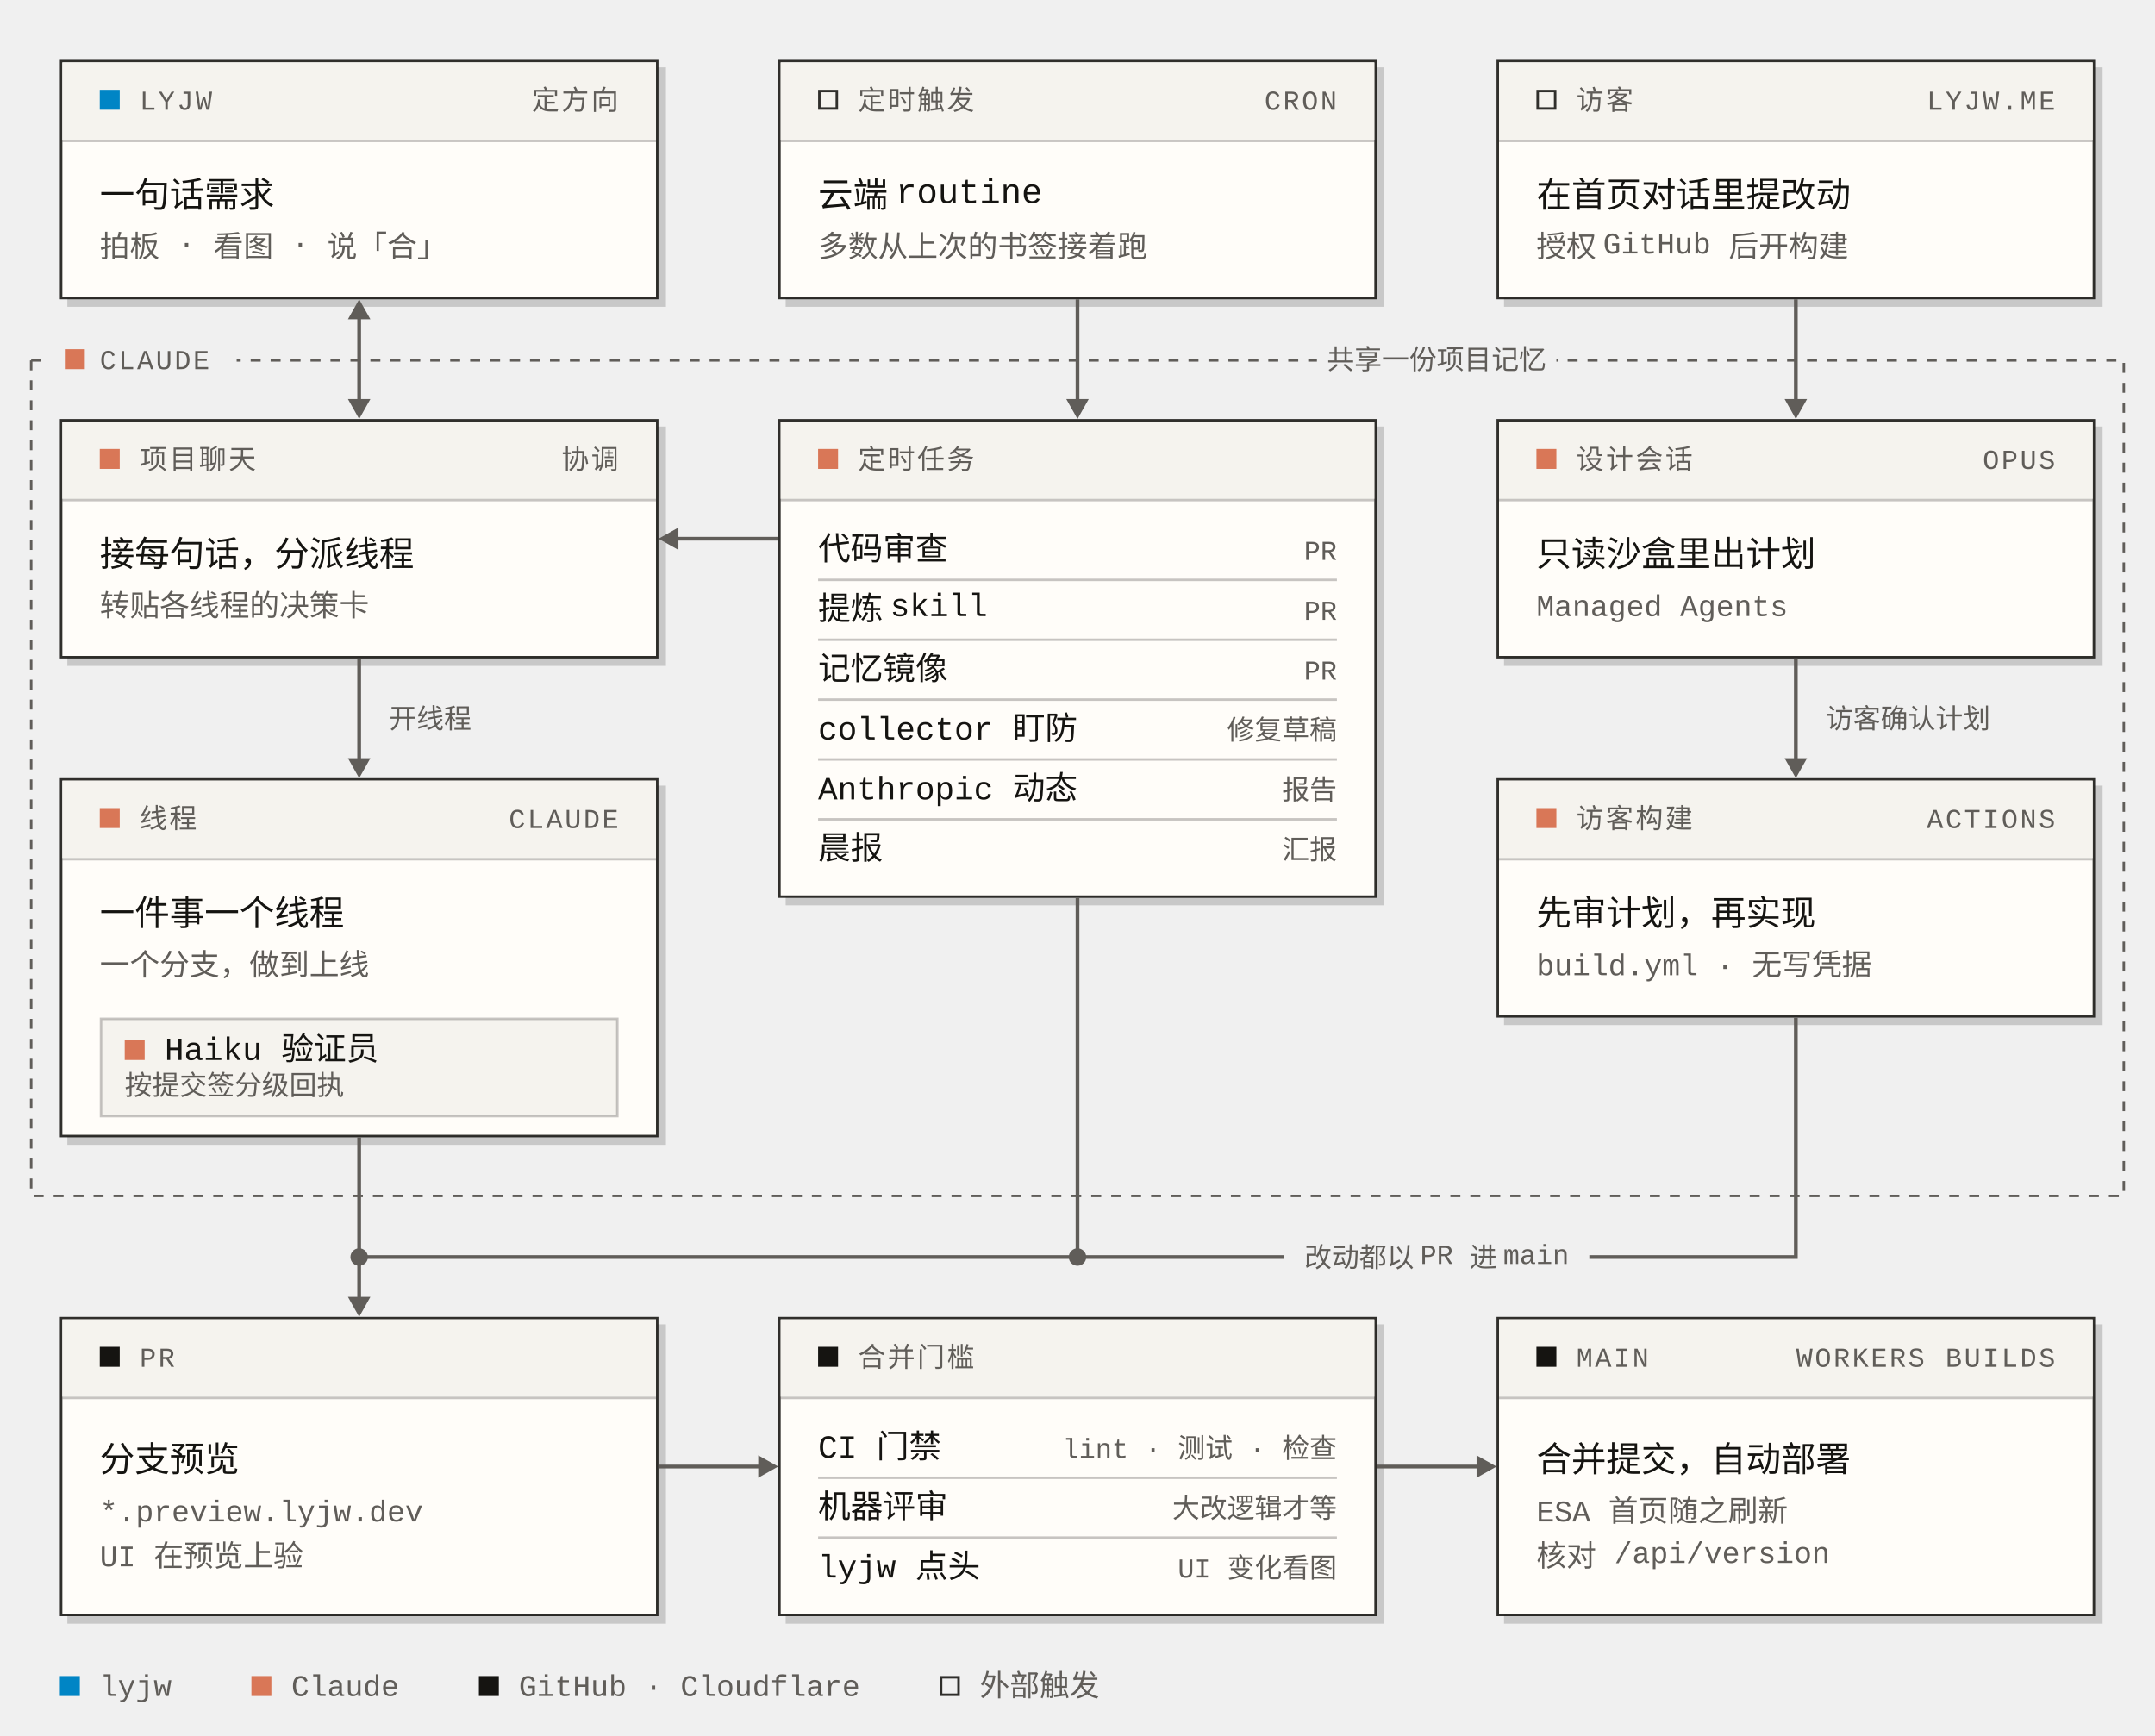
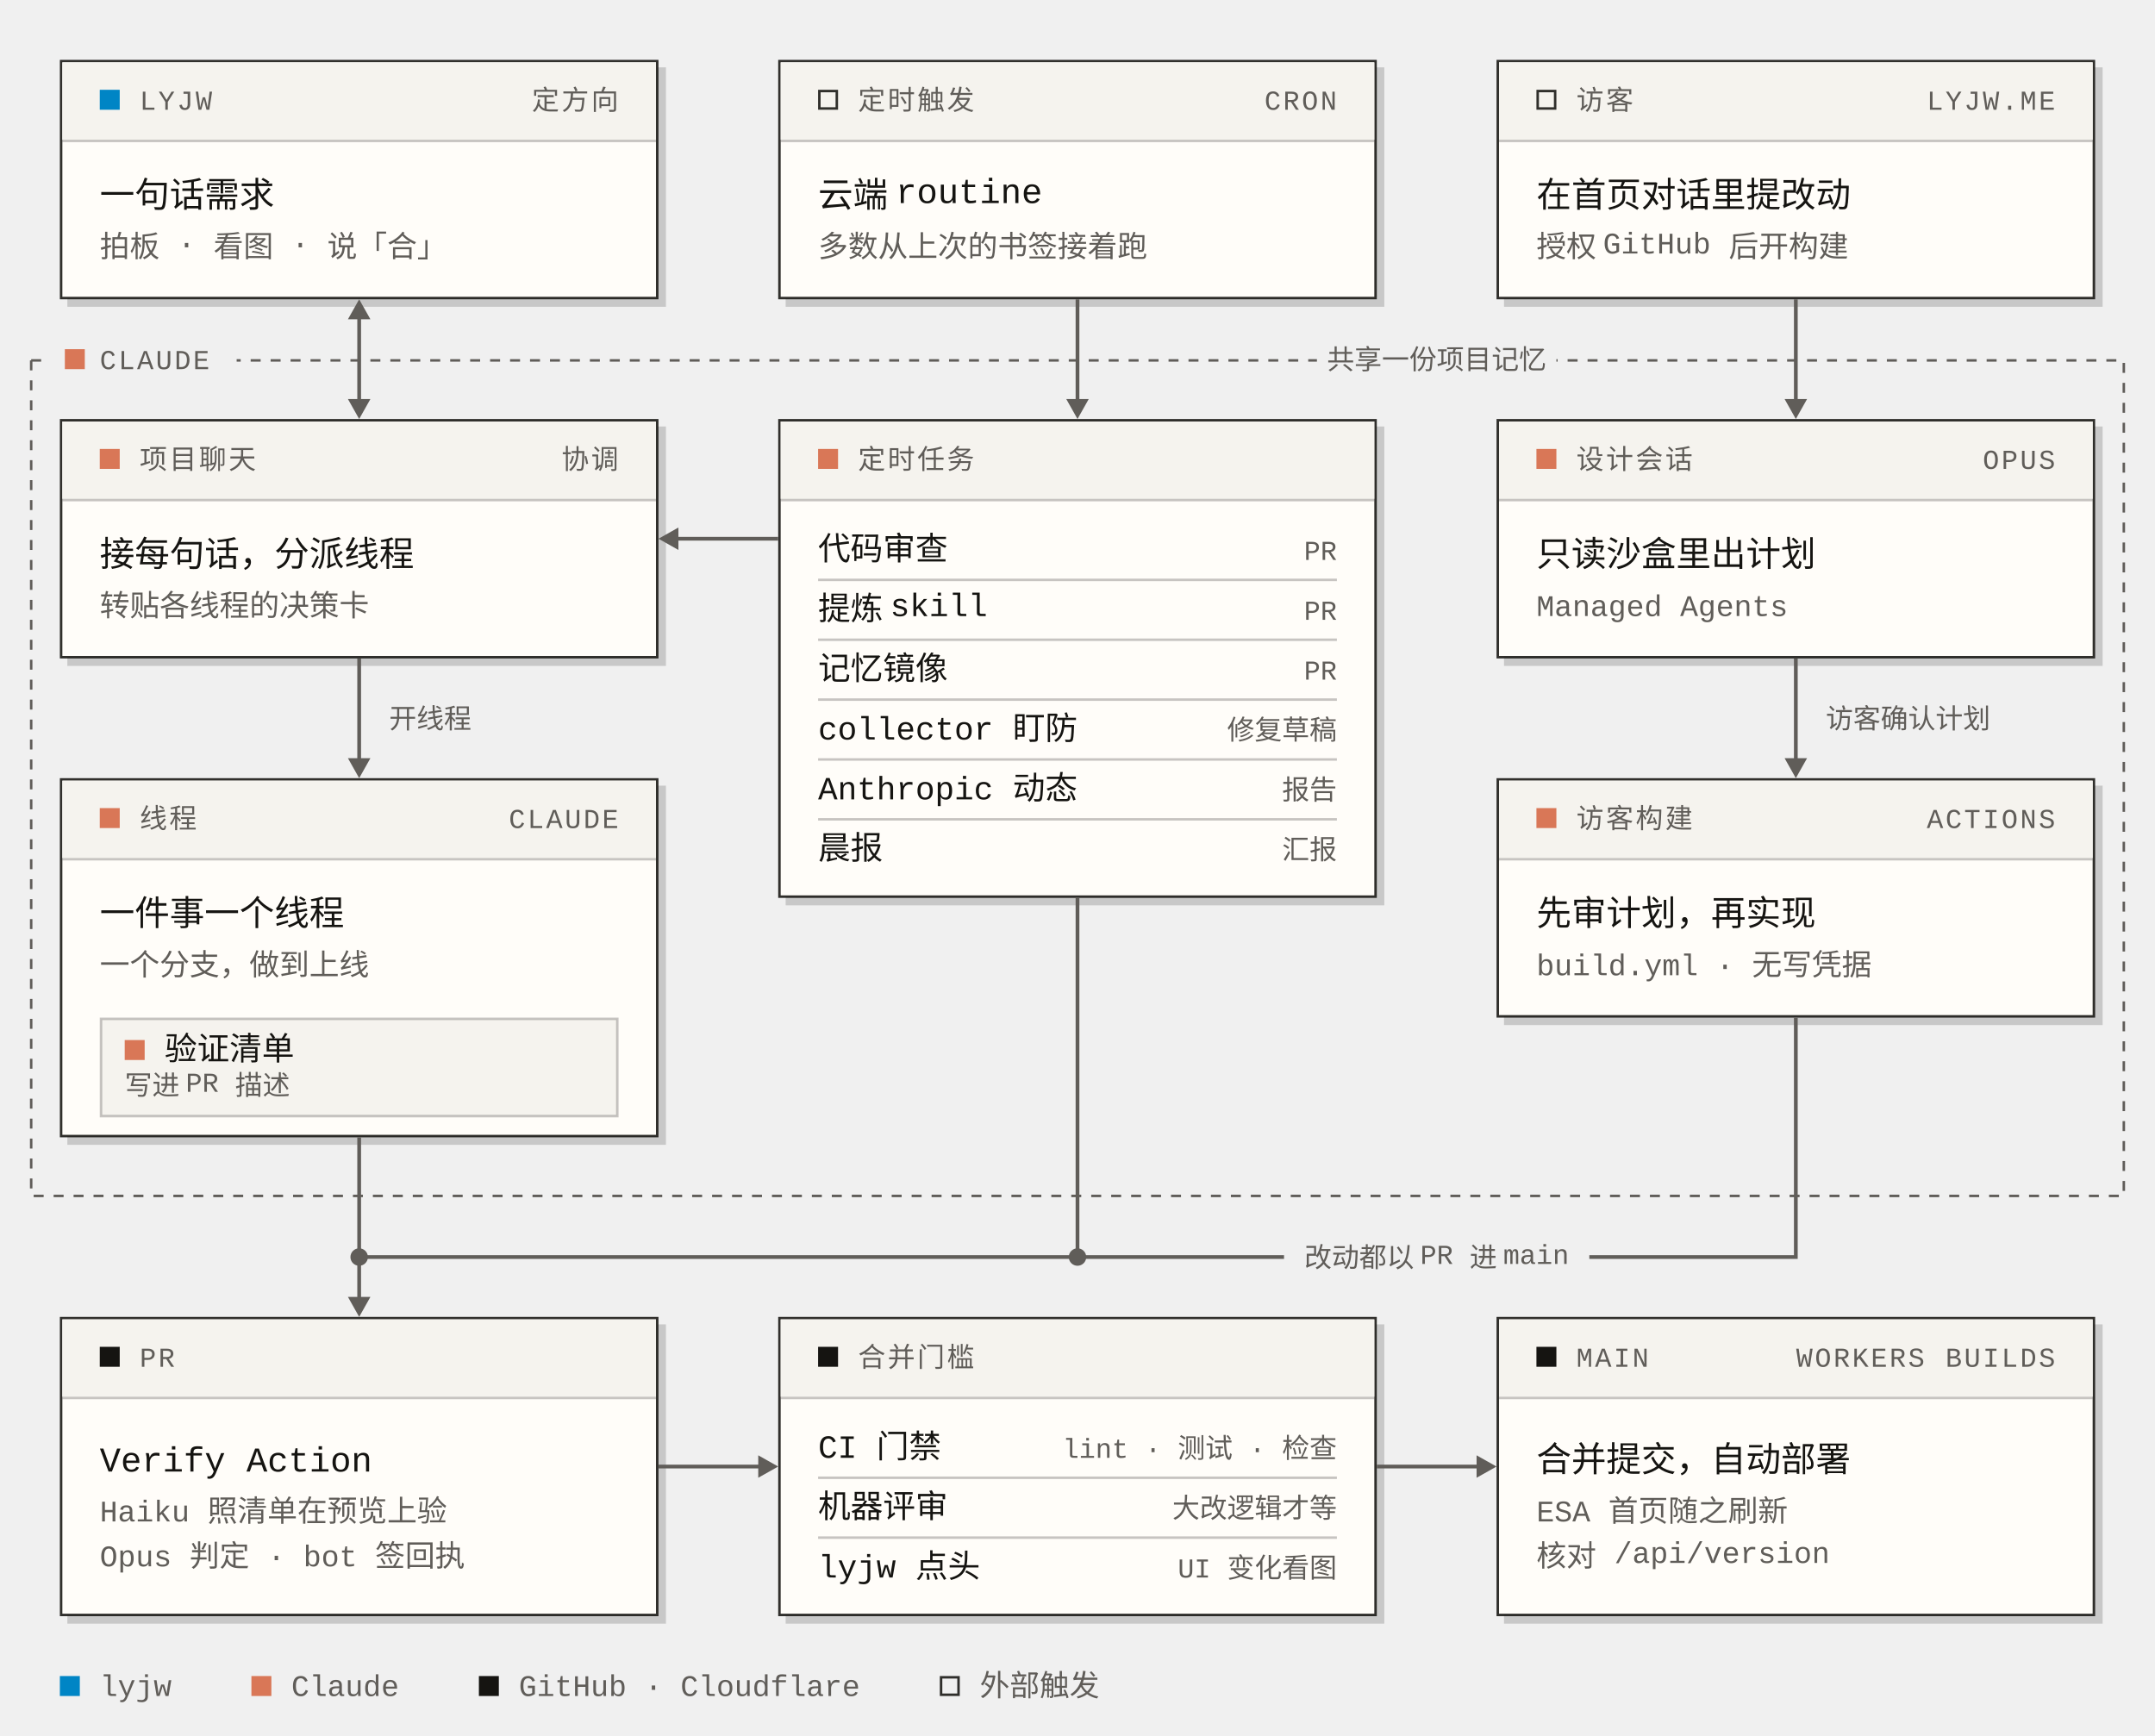
<svg xmlns="http://www.w3.org/2000/svg" viewBox="0 0 864 696" width="864" height="696" role="img" aria-labelledby="title desc">
  <style>text{font-family:'Geist Mono', ui-monospace, SFMono-Regular, 'SF Mono', Menlo, Consolas, 'Liberation Mono', monospace, 'PingFang SC', 'Hiragino Sans GB', 'Noto Sans CJK SC', 'Microsoft YaHei', sans-serif;font-variant-numeric:tabular-nums slashed-zero}.card{fill:#fffdf9;stroke:#151411e0}.shadow{fill:#1514112e}.head{fill:#f5f3ee}.rule{stroke:#1514113d}.chip{fill:#f5f3ee;stroke:#1514113d}.region{fill:none;stroke:#605d59;stroke-dasharray:4 4}.edge{fill:none;stroke:#605d59;stroke-width:1.5}.edge.dash{stroke-dasharray:5 4}.tip{fill:#605d59}.label{font-size:11px;letter-spacing:0.88px;fill:#605d59}.title{font-size:14px;font-weight:500;fill:#151411}.body{font-size:13px;fill:#151411}.cap{font-size:12px;fill:#605d59}.small{font-size:11px;fill:#605d59}.m-worker{fill:#3e70c9}.m-do{fill:#3ba946}.m-store{fill:#8255c7}.m-lyjw{fill:#0085c5}.m-claude{fill:#d97757}.m-flow{fill:#151411}.m-outside{fill:none;stroke:#151411e0}</style>
  <defs>
    <mask id="gaps" maskUnits="userSpaceOnUse" x="0" y="0" width="864" height="696">
      <rect width="864" height="696" fill="#fff" />
      <rect x="20" y="136" width="74.88" height="16" />
      <rect x="152" y="280" width="41" height="16" />
      <rect x="728" y="280" width="74" height="16" />
      <rect x="514.8" y="496" width="122.4" height="16" />
      <rect x="528" y="136" width="96" height="16" />
    </mask>
  </defs>
  <g mask="url(#gaps)">
    <rect class="region" x="12.5" y="144.5" width="839" height="335" />
  </g>
  <rect class="shadow" x="27" y="27" width="240" height="96" />
  <rect class="card" x="24.5" y="24.5" width="239" height="95" />
  <rect class="head" x="25" y="25" width="238" height="31" />
  <path class="rule" d="M25 56.5H263" />
  <rect class="m-lyjw" x="40" y="36" width="8" height="8" />
  <text class="label" x="56" y="44">LYJW</text>
  <text class="label" x="248" y="44" text-anchor="end">定方向</text>
  <text class="title" x="40" y="83">一句话需求</text>
  <text class="cap" x="40" y="103">拍板 · 看图 · 说「合」</text>
  <rect class="shadow" x="315" y="27" width="240" height="96" />
  <rect class="card" x="312.5" y="24.5" width="239" height="95" />
  <rect class="head" x="313" y="25" width="238" height="31" />
  <path class="rule" d="M313 56.5H551" />
  <rect class="m-outside" x="328.5" y="36.5" width="7" height="7" />
  <text class="label" x="344" y="44">定时触发</text>
  <text class="label" x="536" y="44" text-anchor="end">CRON</text>
  <text class="title" x="328" y="83">云端 routine</text>
  <text class="cap" x="328" y="103">多数从上次的书签接着跑</text>
  <rect class="shadow" x="603" y="27" width="240" height="96" />
  <rect class="card" x="600.5" y="24.5" width="239" height="95" />
  <rect class="head" x="601" y="25" width="238" height="31" />
  <path class="rule" d="M601 56.5H839" />
  <rect class="m-outside" x="616.5" y="36.5" width="7" height="7" />
  <text class="label" x="632" y="44">访客</text>
  <text class="label" x="824" y="44" text-anchor="end">LYJW.ME</text>
  <text class="title" x="616" y="83">在首页对话里提改动</text>
  <text class="cap" x="616" y="103">授权 GitHub 后开构建</text>
  <rect class="shadow" x="27" y="171" width="240" height="96" />
  <rect class="card" x="24.5" y="168.5" width="239" height="95" />
  <rect class="head" x="25" y="169" width="238" height="31" />
  <path class="rule" d="M25 200.5H263" />
  <rect class="m-claude" x="40" y="180" width="8" height="8" />
  <text class="label" x="56" y="188">项目聊天</text>
  <text class="label" x="248" y="188" text-anchor="end">协调</text>
  <text class="title" x="40" y="227">接每句话，分派线程</text>
  <text class="cap" x="40" y="247">转贴各线程的决策卡</text>
  <rect class="shadow" x="27" y="315" width="240" height="144" />
  <rect class="card" x="24.5" y="312.5" width="239" height="143" />
  <rect class="head" x="25" y="313" width="238" height="31" />
  <path class="rule" d="M25 344.5H263" />
  <rect class="m-claude" x="40" y="324" width="8" height="8" />
  <text class="label" x="56" y="332">线程</text>
  <text class="label" x="248" y="332" text-anchor="end">CLAUDE</text>
  <text class="title" x="40" y="371">一件事一个线程</text>
  <text class="cap" x="40" y="391">一个分支，做到上线</text>
  <rect class="chip" x="40.5" y="408.5" width="207" height="39" />
  <rect class="m-claude" x="50" y="417" width="8" height="8" />
-   <text class="body" x="66" y="425">Haiku 验证员</text>
-   <text class="small" x="50" y="439">按提交签分级回执</text>
+   <text class="body" x="66" y="425">验证清单</text>
+   <text class="small" x="50" y="439">写进 PR 描述</text>
  <rect class="shadow" x="315" y="171" width="240" height="192" />
  <rect class="card" x="312.5" y="168.5" width="239" height="191" />
  <rect class="head" x="313" y="169" width="238" height="31" />
  <path class="rule" d="M313 200.5H551" />
  <rect class="m-claude" x="328" y="180" width="8" height="8" />
  <text class="label" x="344" y="188">定时任务</text>
  <text class="body" x="328" y="224.5">代码审查</text>
  <text class="small" x="536" y="224.5" text-anchor="end">PR</text>
  <path class="rule" d="M328 232.5H536" />
  <text class="body" x="328" y="248.5">提炼 skill</text>
  <text class="small" x="536" y="248.5" text-anchor="end">PR</text>
  <path class="rule" d="M328 256.5H536" />
  <text class="body" x="328" y="272.5">记忆镜像</text>
  <text class="small" x="536" y="272.5" text-anchor="end">PR</text>
  <path class="rule" d="M328 280.5H536" />
  <text class="body" x="328" y="296.5">collector 盯防</text>
  <text class="small" x="536" y="296.5" text-anchor="end">修复草稿</text>
  <path class="rule" d="M328 304.5H536" />
  <text class="body" x="328" y="320.5">Anthropic 动态</text>
  <text class="small" x="536" y="320.5" text-anchor="end">报告</text>
  <path class="rule" d="M328 328.5H536" />
  <text class="body" x="328" y="344.5">晨报</text>
  <text class="small" x="536" y="344.5" text-anchor="end">汇报</text>
  <rect class="shadow" x="603" y="171" width="240" height="96" />
  <rect class="card" x="600.5" y="168.5" width="239" height="95" />
  <rect class="head" x="601" y="169" width="238" height="31" />
  <path class="rule" d="M601 200.5H839" />
  <rect class="m-claude" x="616" y="180" width="8" height="8" />
  <text class="label" x="632" y="188">设计会话</text>
  <text class="label" x="824" y="188" text-anchor="end">OPUS</text>
  <text class="title" x="616" y="227">只读沙盒里出计划</text>
  <text class="cap" x="616" y="247">Managed Agents</text>
  <rect class="shadow" x="603" y="315" width="240" height="96" />
  <rect class="card" x="600.5" y="312.5" width="239" height="95" />
  <rect class="head" x="601" y="313" width="238" height="31" />
  <path class="rule" d="M601 344.5H839" />
  <rect class="m-claude" x="616" y="324" width="8" height="8" />
  <text class="label" x="632" y="332">访客构建</text>
  <text class="label" x="824" y="332" text-anchor="end">ACTIONS</text>
  <text class="title" x="616" y="371">先审计划，再实现</text>
  <text class="cap" x="616" y="391">build.yml · 无写凭据</text>
  <rect class="shadow" x="27" y="531" width="240" height="120" />
  <rect class="card" x="24.5" y="528.5" width="239" height="119" />
  <rect class="head" x="25" y="529" width="238" height="31" />
  <path class="rule" d="M25 560.5H263" />
  <rect class="m-flow" x="40" y="540" width="8" height="8" />
  <text class="label" x="56" y="548">PR</text>
-   <text class="title" x="40" y="590">分支预览</text>
-   <text class="cap" x="40" y="610">*.preview.lyjw.dev</text>
-   <text class="cap" x="40" y="628">UI 在预览上验</text>
+   <text class="title" x="40" y="590">Verify Action</text>
+   <text class="cap" x="40" y="610">Haiku 照清单在预览上验</text>
+   <text class="cap" x="40" y="628">Opus 判定 · bot 签回执</text>
  <rect class="shadow" x="315" y="531" width="240" height="120" />
  <rect class="card" x="312.5" y="528.5" width="239" height="119" />
  <rect class="head" x="313" y="529" width="238" height="31" />
  <path class="rule" d="M313 560.5H551" />
  <rect class="m-flow" x="328" y="540" width="8" height="8" />
  <text class="label" x="344" y="548">合并门槛</text>
  <text class="body" x="328" y="584.5">CI 门禁</text>
  <text class="small" x="536" y="584.5" text-anchor="end">lint · 测试 · 检查</text>
  <path class="rule" d="M328 592.5H536" />
  <text class="body" x="328" y="608.5">机器评审</text>
  <text class="small" x="536" y="608.5" text-anchor="end">大改逻辑才等</text>
  <path class="rule" d="M328 616.5H536" />
  <text class="body" x="328" y="632.5">lyjw 点头</text>
  <text class="small" x="536" y="632.5" text-anchor="end">UI 变化看图</text>
  <rect class="shadow" x="603" y="531" width="240" height="120" />
  <rect class="card" x="600.5" y="528.5" width="239" height="119" />
  <rect class="head" x="601" y="529" width="238" height="31" />
  <path class="rule" d="M601 560.5H839" />
  <rect class="m-flow" x="616" y="540" width="8" height="8" />
  <text class="label" x="632" y="548">MAIN</text>
  <text class="label" x="824" y="548" text-anchor="end">WORKERS BUILDS</text>
  <text class="title" x="616" y="590">合并提交，自动部署</text>
  <text class="cap" x="616" y="610">ESA 首页随之刷新</text>
  <text class="cap" x="616" y="628">核对 /api/version</text>
  <g mask="url(#gaps)">
    <path class="tip" d="M144 168L139.5 160L148.5 160Z" />
    <path class="tip" d="M144 120L148.5 128L139.5 128Z" />
    <path class="edge" d="M144 126L144 162" />
    <path class="tip" d="M432 168L427.5 160L436.5 160Z" />
    <path class="edge" d="M432 120L432 162" />
    <path class="tip" d="M720 168L715.5 160L724.5 160Z" />
    <path class="edge" d="M720 120L720 162" />
    <path class="tip" d="M264 216L272 211.5L272 220.5Z" />
    <path class="edge" d="M312 216L270 216" />
    <path class="tip" d="M144 312L139.5 304L148.5 304Z" />
    <path class="edge" d="M144 264L144 306" />
    <path class="tip" d="M720 312L715.5 304L724.5 304Z" />
    <path class="edge" d="M720 264L720 306" />
    <path class="tip" d="M144 528L139.5 520L148.5 520Z" />
    <path class="edge" d="M144 456L144 522" />
    <path class="edge" d="M432 360L432 504L144 504" />
    <path class="edge" d="M720 408L720 504L432 504" />
    <circle class="tip" cx="144" cy="504" r="3.5" />
    <circle class="tip" cx="432" cy="504" r="3.5" />
    <path class="tip" d="M312 588L304 592.5L304 583.5Z" />
    <path class="edge" d="M264 588L306 588" />
    <path class="tip" d="M600 588L592 592.5L592 583.5Z" />
    <path class="edge" d="M552 588L594 588" />
  </g>
  <rect class="m-claude" x="26" y="140" width="8" height="8" />
  <text class="label" x="40" y="148">CLAUDE</text>
  <text class="small" x="156" y="292">开线程</text>
  <text class="small" x="732" y="292">访客确认计划</text>
  <text class="small" x="576" y="508" text-anchor="middle">改动都以 PR 进 main</text>
  <text class="small" x="576" y="148" text-anchor="middle">共享一份项目记忆</text>
  <rect class="m-lyjw" x="24" y="672" width="8" height="8" />
  <text class="cap" x="40" y="680">lyjw</text>
  <rect class="m-claude" x="100.8" y="672" width="8" height="8" />
  <text class="cap" x="116.8" y="680">Claude</text>
  <rect class="m-flow" x="192" y="672" width="8" height="8" />
  <text class="cap" x="208" y="680">GitHub · Cloudflare</text>
  <rect class="m-outside" x="377.3" y="672.5" width="7" height="7" />
  <text class="cap" x="392.8" y="680">外部触发</text>
</svg>
